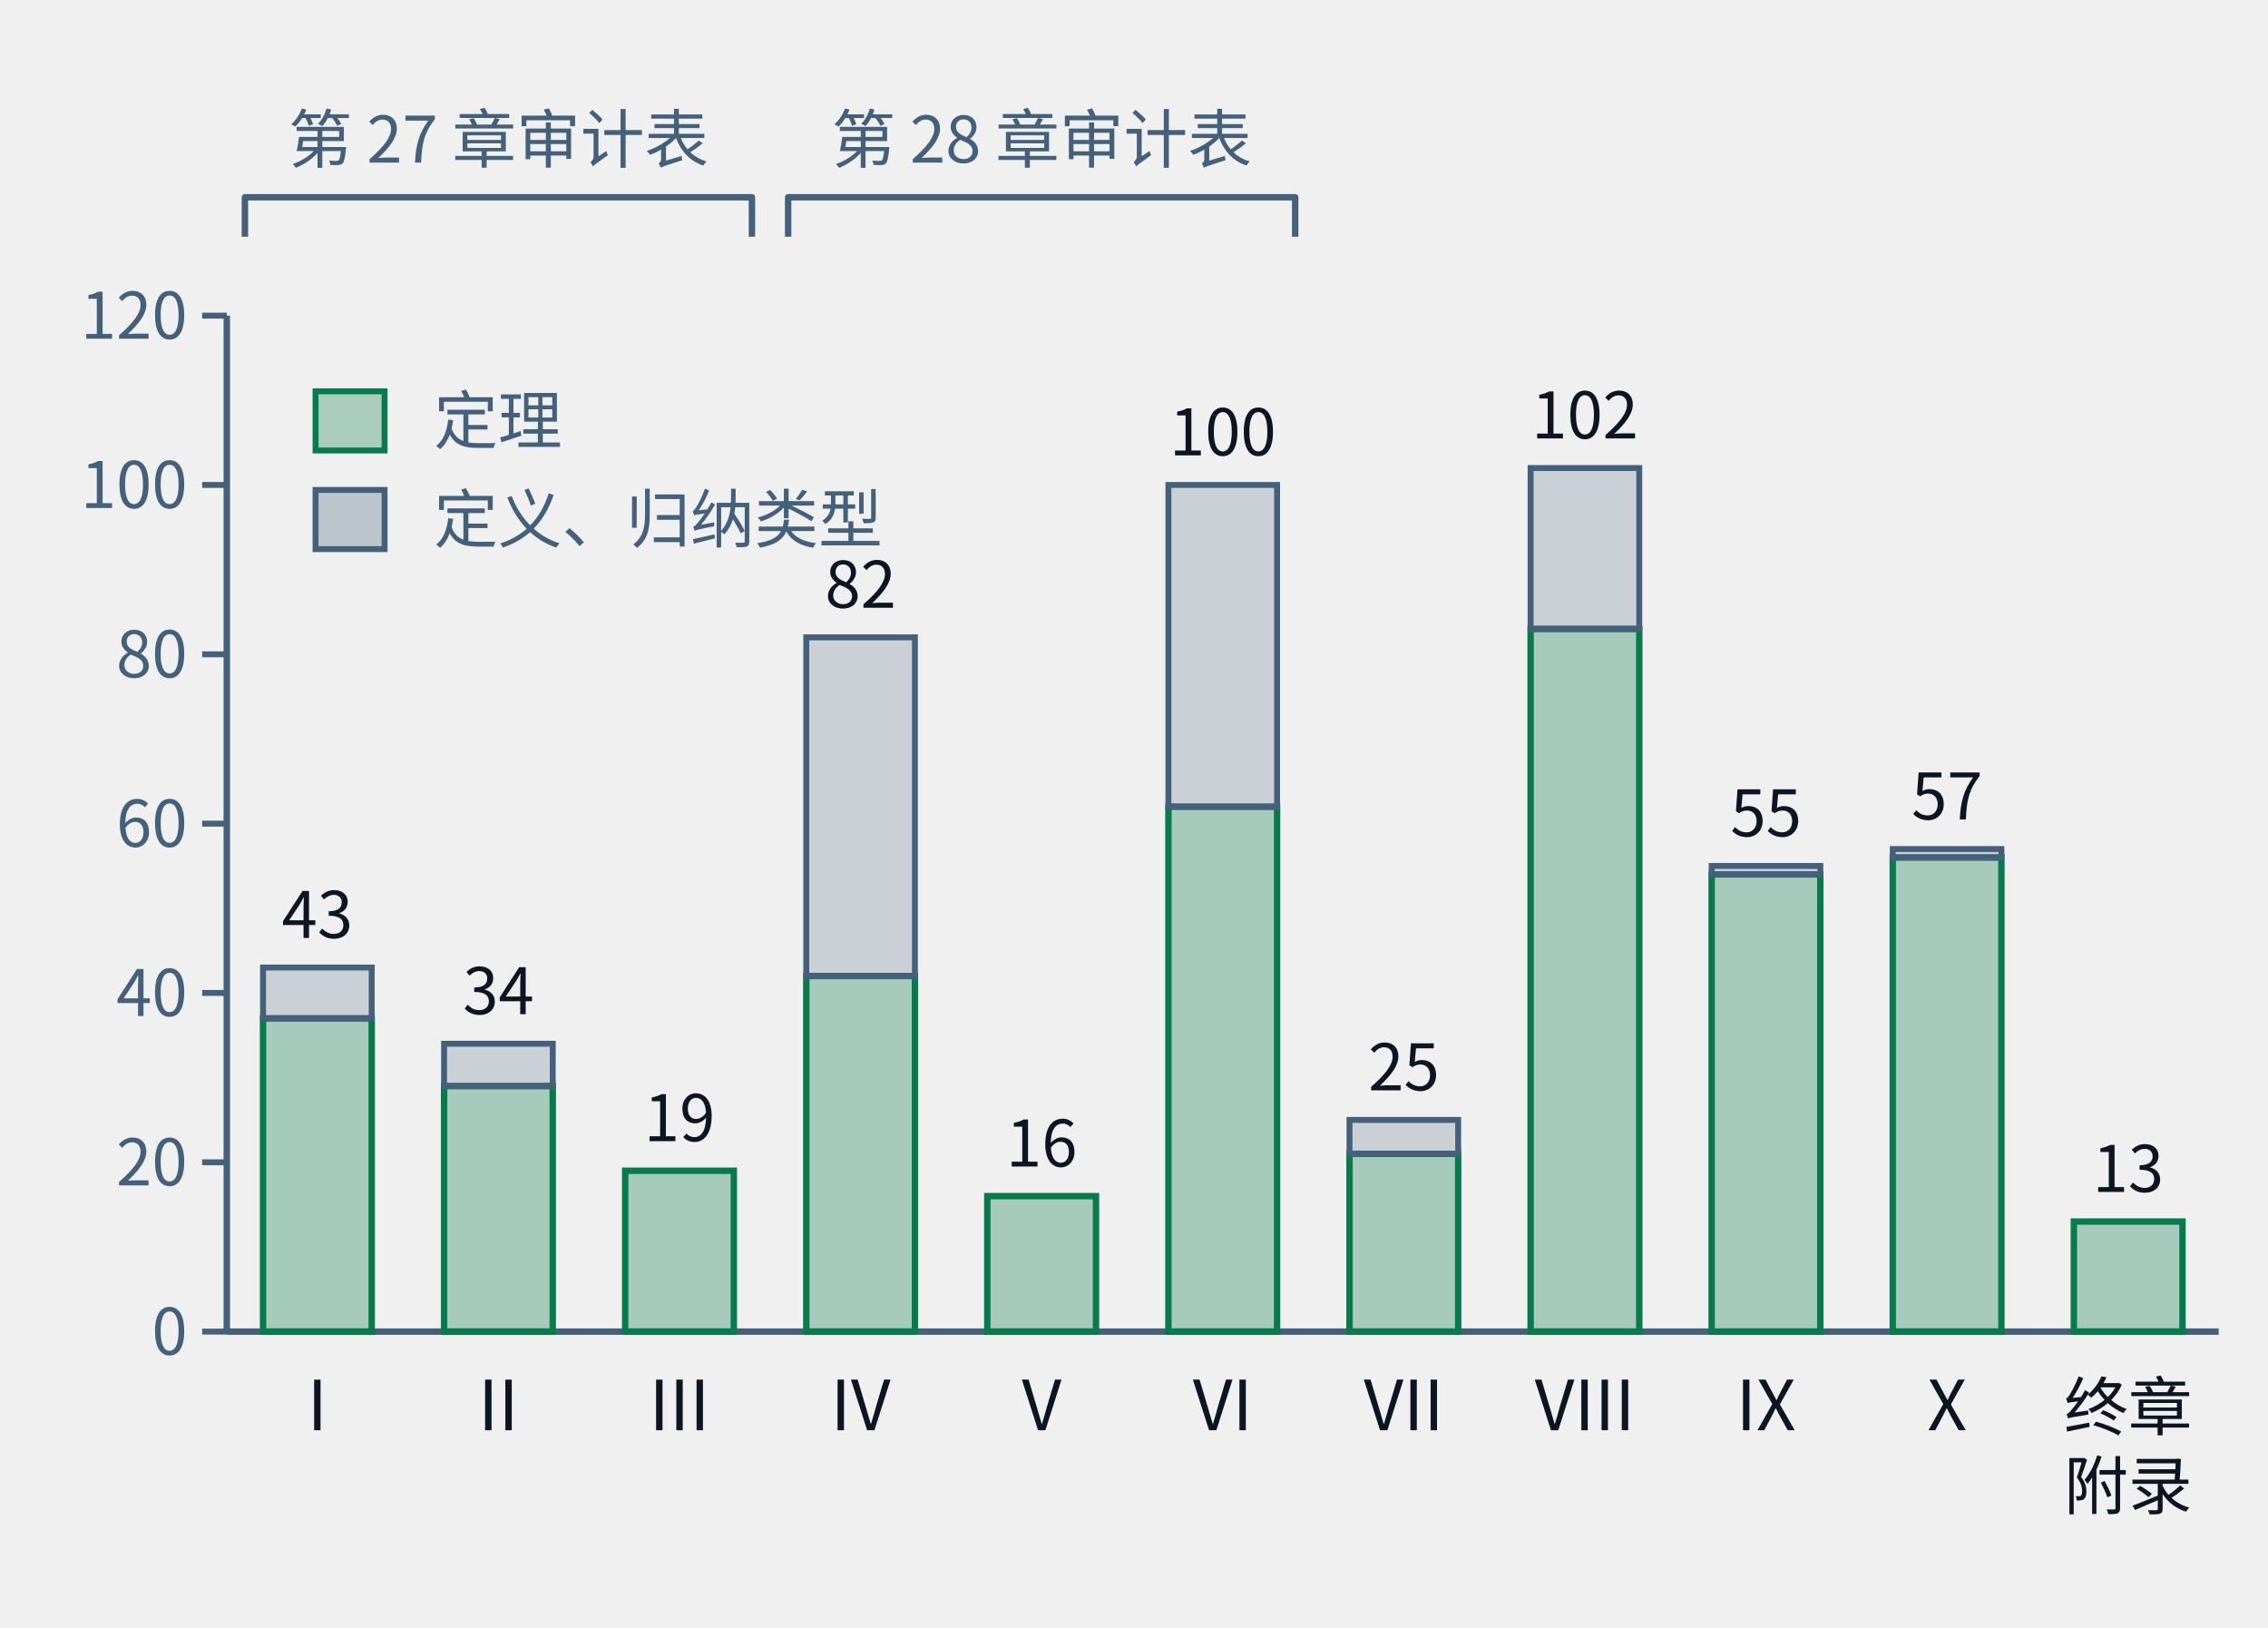
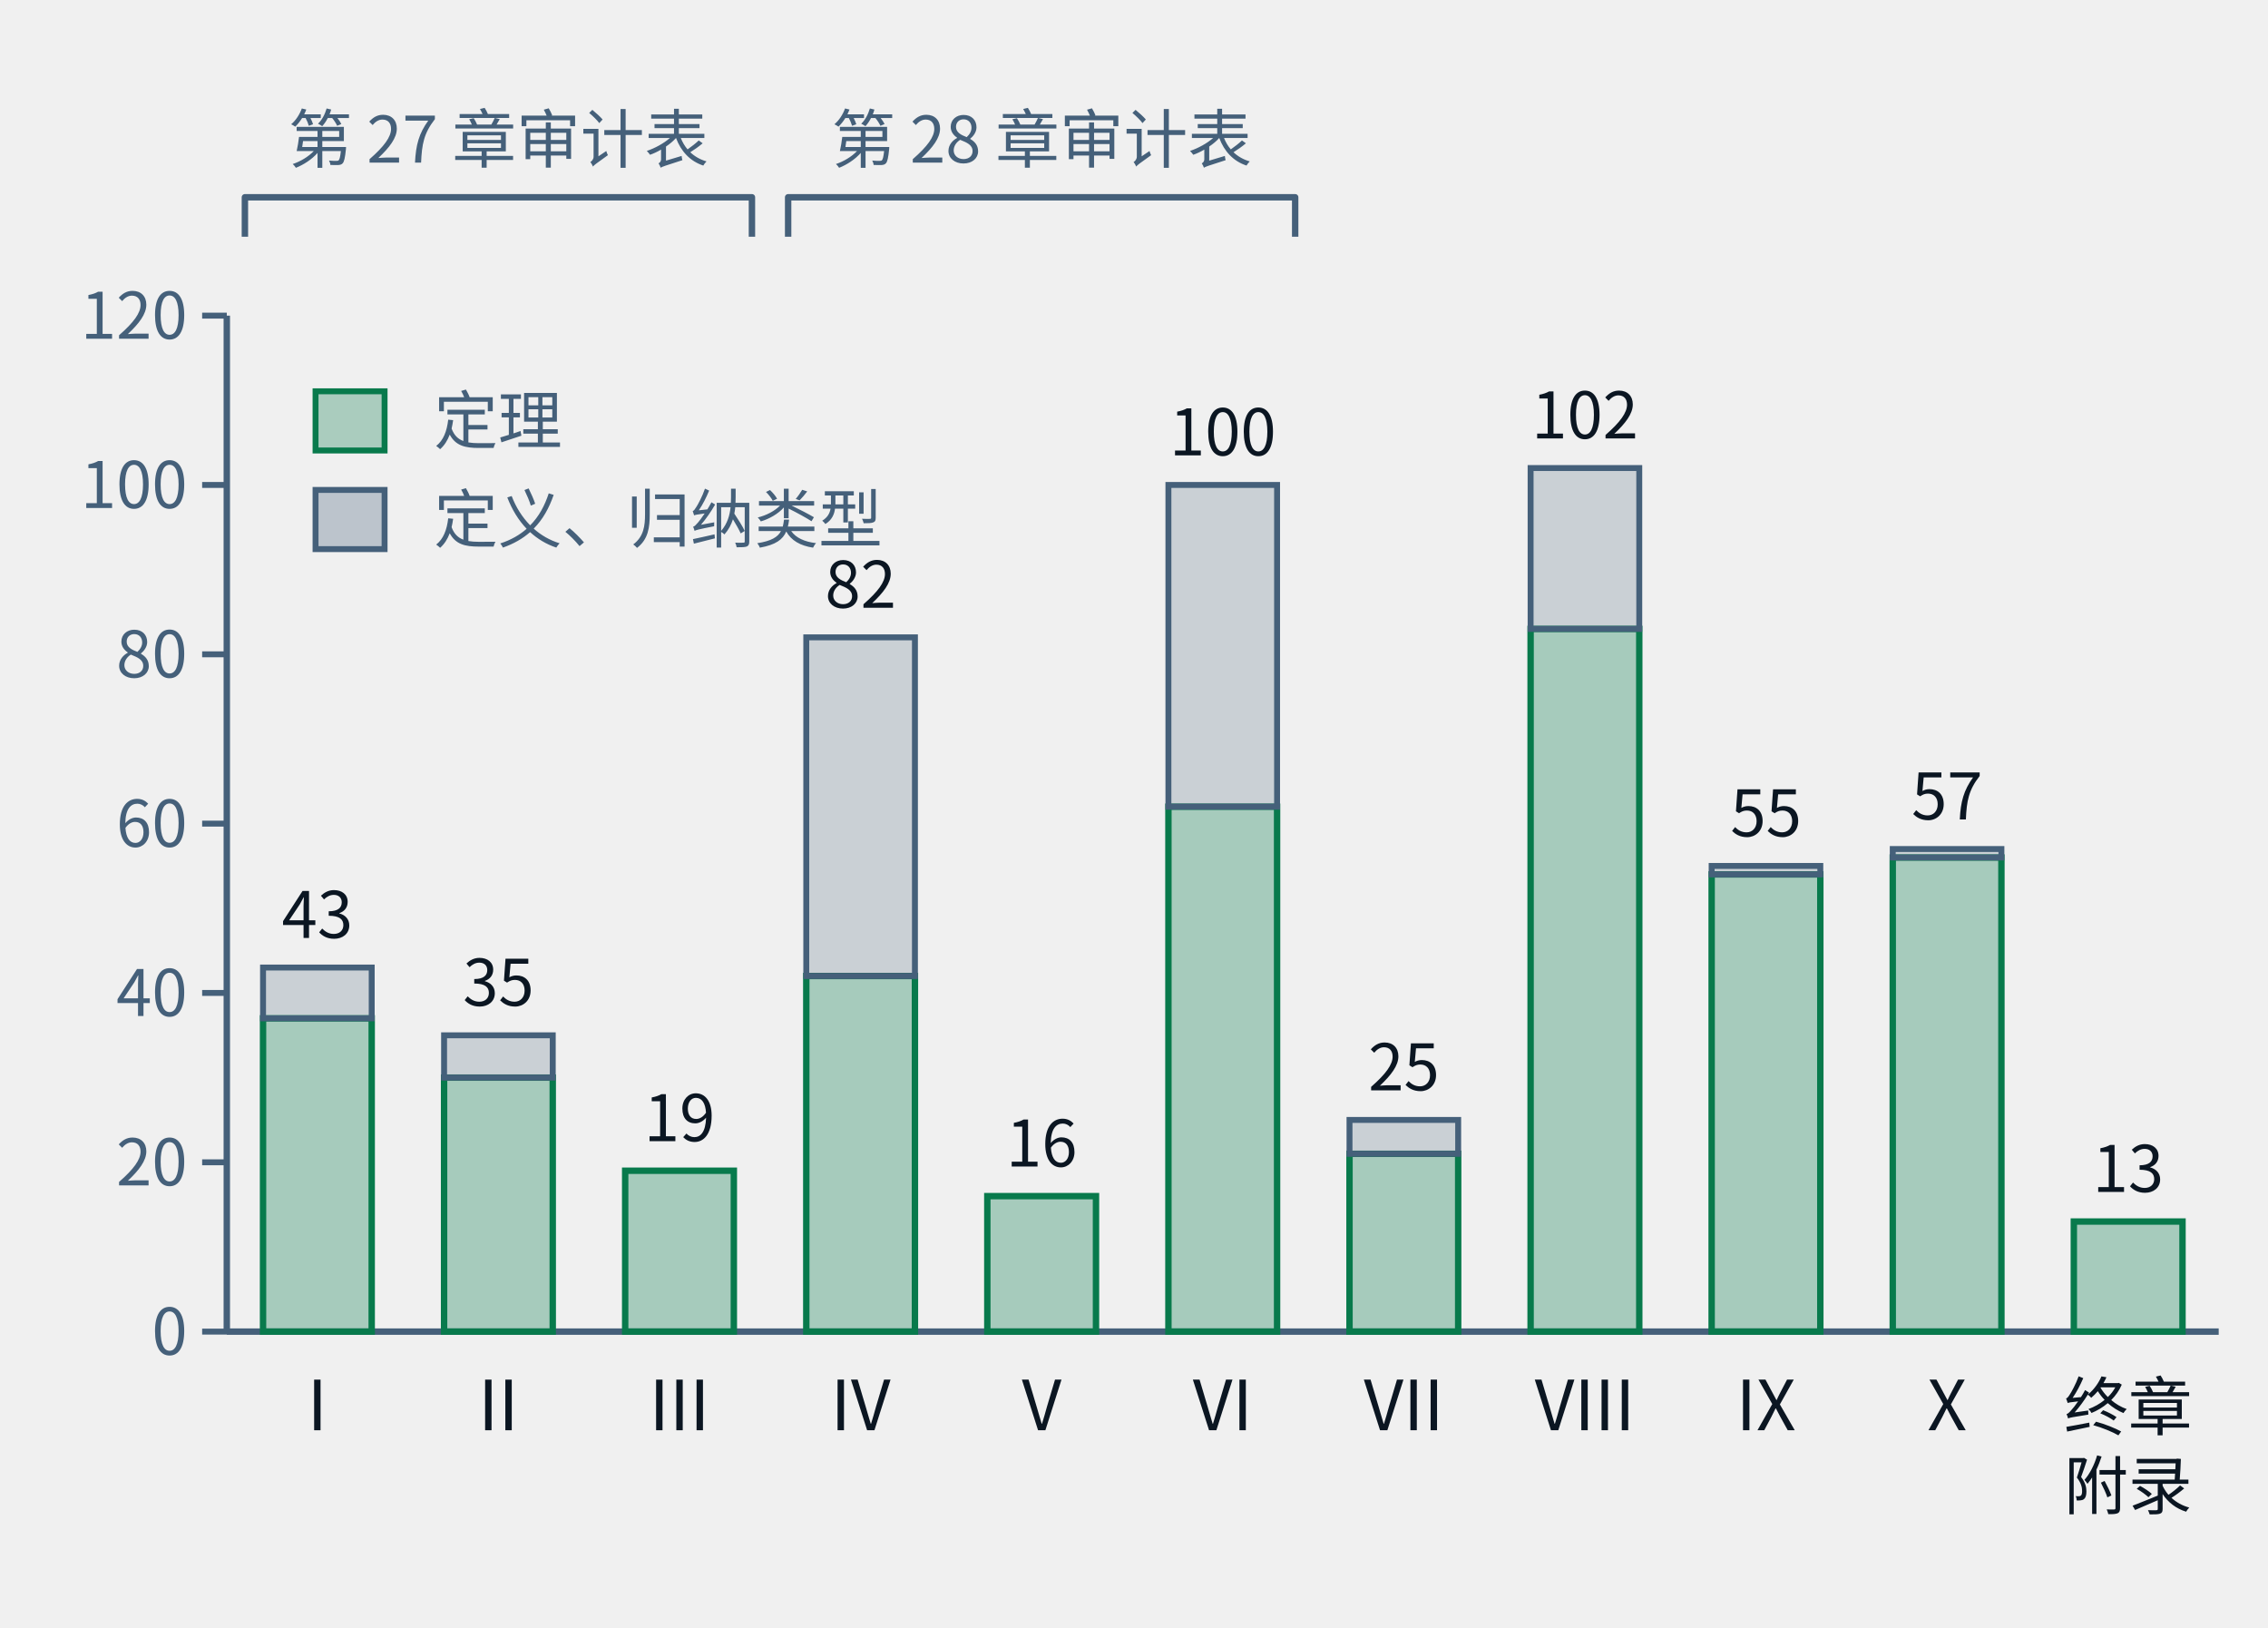
- <svg xmlns="http://www.w3.org/2000/svg" class="tr-fig" data-tr-fig="ch28-declaration-parts" data-lang="zh" viewBox="0 0 460 330" width="460" height="330" font-family="'Noto Sans SC', 'Noto Sans CJK SC', 'Source Sans 3', 'PingFang SC', 'Microsoft YaHei', system-ui, sans-serif" role="img" aria-label="柱状图。横轴是第一至第十部与“终章与附录”，柱高是该部章节用 lean= 引用的不同声明数；每根柱子下段绿色是锁文件里种类为定理的声明，上段灰色是定义与归纳类型。I：定理 37、其他 6；II：定理 29、其他 5；III：定理 19、其他 0；IV：定理 42、其他 40；V：定理 16、其他 0；VI：定理 62、其他 38；VII：定理 21、其他 4；VIII：定理 83、其他 19；IX：定理 54、其他 1；X：定理 56、其他 1；终章与附录：定理 13、其他 0。柱子上方两道括号：第一至第三部标“第二十七章审计表”，第四至第六部标“第二十八章审计表”。">
+ <svg xmlns="http://www.w3.org/2000/svg" class="tr-fig" data-tr-fig="ch28-declaration-parts" data-lang="zh" viewBox="0 0 460 330" width="460" height="330" font-family="'Noto Sans SC', 'Noto Sans CJK SC', 'Source Sans 3', 'PingFang SC', 'Microsoft YaHei', system-ui, sans-serif" role="img" aria-label="柱状图。横轴是第一至第十部与“终章与附录”，柱高是该部章节用 lean= 引用的不同声明数；每根柱子下段绿色是锁文件里种类为定理的声明，上段灰色是定义与归纳类型。I：定理 37、其他 6；II：定理 30、其他 5；III：定理 19、其他 0；IV：定理 42、其他 40；V：定理 16、其他 0；VI：定理 62、其他 38；VII：定理 21、其他 4；VIII：定理 83、其他 19；IX：定理 54、其他 1；X：定理 56、其他 1；终章与附录：定理 13、其他 0。柱子上方两道括号：第一至第三部标“第二十七章审计表”，第四至第六部标“第二十八章审计表”。">
  <style>.ts-ink{stroke:#0b1622}.tf-ink{fill:#0b1622}.ts-dim{stroke:#45607a}.tf-dim{fill:#45607a}.ts-faint{stroke:#9db3c4}.tf-faint{fill:#9db3c4}.ts-edge{stroke:#b9d0dd}.tf-edge{fill:#b9d0dd}.ts-hot{stroke:#5f9bb5}.tf-hot{fill:#5f9bb5}.ts-bg{stroke:#ffffff}.tf-bg{fill:#ffffff}.ts-panel{stroke:#eef5f9}.tf-panel{fill:#eef5f9}.ts-sheet{stroke:#f7fbfd}.tf-sheet{fill:#f7fbfd}.ts-cyan{stroke:#007c8a}.tf-cyan{fill:#007c8a}.ts-magenta{stroke:#b0128f}.tf-magenta{fill:#b0128f}.ts-amber{stroke:#946200}.tf-amber{fill:#946200}.ts-violet{stroke:#5a45c8}.tf-violet{fill:#5a45c8}.ts-ok{stroke:#087a4c}.tf-ok{fill:#087a4c}.ts-warn{stroke:#c21f3a}.tf-warn{fill:#c21f3a}.ts-blue{stroke:#1d5fd0}.tf-blue{fill:#1d5fd0}.ts-orange{stroke:#b85410}.tf-orange{fill:#b85410}.ts-sigma{stroke:#28405a}.tf-sigma{fill:#28405a}@media (prefers-color-scheme:dark){.ts-ink{stroke:#d4efff}.tf-ink{fill:#d4efff}.ts-dim{stroke:#6f8ea5}.tf-dim{fill:#6f8ea5}.ts-faint{stroke:#34506a}.tf-faint{fill:#34506a}.ts-edge{stroke:#143049}.tf-edge{fill:#143049}.ts-hot{stroke:#1f5d7c}.tf-hot{fill:#1f5d7c}.ts-bg{stroke:#03060c}.tf-bg{fill:#03060c}.ts-panel{stroke:#07101b}.tf-panel{fill:#07101b}.ts-sheet{stroke:#050c16}.tf-sheet{fill:#050c16}.ts-cyan{stroke:#19f0ff}.tf-cyan{fill:#19f0ff}.ts-magenta{stroke:#ff2fd0}.tf-magenta{fill:#ff2fd0}.ts-amber{stroke:#ffc83d}.tf-amber{fill:#ffc83d}.ts-violet{stroke:#9d8cff}.tf-violet{fill:#9d8cff}.ts-ok{stroke:#46ffb2}.tf-ok{fill:#46ffb2}.ts-warn{stroke:#ff5064}.tf-warn{fill:#ff5064}.ts-blue{stroke:#2a7bff}.tf-blue{fill:#2a7bff}.ts-orange{stroke:#ff8a3c}.tf-orange{fill:#ff8a3c}.ts-sigma{stroke:#cfe3ff}.tf-sigma{fill:#cfe3ff}}</style>
  <line x1="46" y1="64" x2="46" y2="270" class="ts-dim" stroke-width="1.3" fill="none" />
  <line x1="41" y1="270" x2="46" y2="270" class="ts-dim" stroke-width="1.2" fill="none" />
  <text class="tf-dim" x="38" y="274.68" font-size="13" text-anchor="end">0</text>
  <line x1="41" y1="235.67" x2="46" y2="235.67" class="ts-dim" stroke-width="1.2" fill="none" />
  <text class="tf-dim" x="38" y="240.35" font-size="13" text-anchor="end">20</text>
  <line x1="41" y1="201.33" x2="46" y2="201.33" class="ts-dim" stroke-width="1.2" fill="none" />
  <text class="tf-dim" x="38" y="206.01" font-size="13" text-anchor="end">40</text>
  <line x1="41" y1="167" x2="46" y2="167" class="ts-dim" stroke-width="1.2" fill="none" />
  <text class="tf-dim" x="38" y="171.68" font-size="13" text-anchor="end">60</text>
  <line x1="41" y1="132.67" x2="46" y2="132.67" class="ts-dim" stroke-width="1.2" fill="none" />
  <text class="tf-dim" x="38" y="137.35" font-size="13" text-anchor="end">80</text>
  <line x1="41" y1="98.33" x2="46" y2="98.33" class="ts-dim" stroke-width="1.2" fill="none" />
  <text class="tf-dim" x="38" y="103.01" font-size="13" text-anchor="end">100</text>
  <line x1="41" y1="64" x2="46" y2="64" class="ts-dim" stroke-width="1.2" fill="none" />
  <text class="tf-dim" x="38" y="68.68" font-size="13" text-anchor="end">120</text>
  <line x1="46" y1="270" x2="450" y2="270" class="ts-dim" stroke-width="1.3" fill="none" />
  <rect x="53.35" y="206.48" width="22.04" height="63.52" class="ts-ok tf-ok" stroke-width="1.3" fill-opacity="0.32" />
  <rect x="53.35" y="196.18" width="22.04" height="10.3" class="ts-dim tf-dim" stroke-width="1.2" fill-opacity="0.22" />
  <text class="tf-ink" x="64.36" y="190.18" font-size="13" text-anchor="middle">43</text>
  <text class="tf-ink" x="64.36" y="290" font-size="14" text-anchor="middle">I</text>
-   <rect x="90.07" y="220.22" width="22.04" height="49.78" class="ts-ok tf-ok" stroke-width="1.3" fill-opacity="0.32" />
-   <rect x="90.07" y="211.63" width="22.04" height="8.58" class="ts-dim tf-dim" stroke-width="1.2" fill-opacity="0.22" />
-   <text class="tf-ink" x="101.09" y="205.63" font-size="13" text-anchor="middle">34</text>
+   <rect x="90.07" y="218.5" width="22.04" height="51.5" class="ts-ok tf-ok" stroke-width="1.3" fill-opacity="0.32" />
+   <rect x="90.07" y="209.92" width="22.04" height="8.58" class="ts-dim tf-dim" stroke-width="1.2" fill-opacity="0.22" />
+   <text class="tf-ink" x="101.09" y="203.92" font-size="13" text-anchor="middle">35</text>
  <text class="tf-ink" x="101.09" y="290" font-size="14" text-anchor="middle">II</text>
  <rect x="126.8" y="237.38" width="22.04" height="32.62" class="ts-ok tf-ok" stroke-width="1.3" fill-opacity="0.32" />
  <text class="tf-ink" x="137.82" y="231.38" font-size="13" text-anchor="middle">19</text>
  <text class="tf-ink" x="137.82" y="290" font-size="14" text-anchor="middle">III</text>
  <rect x="163.53" y="197.9" width="22.04" height="72.1" class="ts-ok tf-ok" stroke-width="1.3" fill-opacity="0.32" />
  <rect x="163.53" y="129.23" width="22.04" height="68.67" class="ts-dim tf-dim" stroke-width="1.2" fill-opacity="0.22" />
  <text class="tf-ink" x="174.55" y="123.23" font-size="13" text-anchor="middle">82</text>
  <text class="tf-ink" x="174.55" y="290" font-size="14" text-anchor="middle">IV</text>
  <rect x="200.25" y="242.53" width="22.04" height="27.47" class="ts-ok tf-ok" stroke-width="1.3" fill-opacity="0.32" />
  <text class="tf-ink" x="211.27" y="236.53" font-size="13" text-anchor="middle">16</text>
  <text class="tf-ink" x="211.27" y="290" font-size="14" text-anchor="middle">V</text>
  <rect x="236.98" y="163.57" width="22.04" height="106.43" class="ts-ok tf-ok" stroke-width="1.3" fill-opacity="0.32" />
  <rect x="236.98" y="98.33" width="22.04" height="65.23" class="ts-dim tf-dim" stroke-width="1.2" fill-opacity="0.22" />
  <text class="tf-ink" x="248" y="92.33" font-size="13" text-anchor="middle">100</text>
  <text class="tf-ink" x="248" y="290" font-size="14" text-anchor="middle">VI</text>
  <rect x="273.71" y="233.95" width="22.04" height="36.05" class="ts-ok tf-ok" stroke-width="1.3" fill-opacity="0.32" />
  <rect x="273.71" y="227.08" width="22.04" height="6.87" class="ts-dim tf-dim" stroke-width="1.2" fill-opacity="0.22" />
  <text class="tf-ink" x="284.73" y="221.08" font-size="13" text-anchor="middle">25</text>
  <text class="tf-ink" x="284.73" y="290" font-size="14" text-anchor="middle">VII</text>
  <rect x="310.44" y="127.52" width="22.04" height="142.48" class="ts-ok tf-ok" stroke-width="1.3" fill-opacity="0.32" />
  <rect x="310.44" y="94.9" width="22.04" height="32.62" class="ts-dim tf-dim" stroke-width="1.2" fill-opacity="0.22" />
  <text class="tf-ink" x="321.45" y="88.9" font-size="13" text-anchor="middle">102</text>
  <text class="tf-ink" x="321.45" y="290" font-size="14" text-anchor="middle">VIII</text>
  <rect x="347.16" y="177.3" width="22.04" height="92.7" class="ts-ok tf-ok" stroke-width="1.3" fill-opacity="0.32" />
  <rect x="347.16" y="175.58" width="22.04" height="1.72" class="ts-dim tf-dim" stroke-width="1.2" fill-opacity="0.22" />
  <text class="tf-ink" x="358.18" y="169.58" font-size="13" text-anchor="middle">55</text>
  <text class="tf-ink" x="358.18" y="290" font-size="14" text-anchor="middle">IX</text>
  <rect x="383.89" y="173.87" width="22.04" height="96.13" class="ts-ok tf-ok" stroke-width="1.3" fill-opacity="0.32" />
  <rect x="383.89" y="172.15" width="22.04" height="1.72" class="ts-dim tf-dim" stroke-width="1.2" fill-opacity="0.22" />
  <text class="tf-ink" x="394.91" y="166.15" font-size="13" text-anchor="middle">57</text>
  <text class="tf-ink" x="394.91" y="290" font-size="14" text-anchor="middle">X</text>
  <rect x="420.62" y="247.68" width="22.04" height="22.32" class="ts-ok tf-ok" stroke-width="1.3" fill-opacity="0.32" />
  <text class="tf-ink" x="431.64" y="241.68" font-size="13" text-anchor="middle">13</text>
  <text class="tf-ink" x="431.64" y="290" font-size="13" text-anchor="middle">终章</text>
  <text class="tf-ink" x="431.64" y="306" font-size="13" text-anchor="middle">附录</text>
  <path d="M49.67 48 L49.67 40 L152.51 40 L152.51 48" class="ts-dim" stroke-width="1.3" stroke-linejoin="round" fill="none" />
  <text class="tf-dim" x="101.09" y="32.98" font-size="13" text-anchor="middle">第 27 章审计表</text>
  <path d="M159.85 48 L159.85 40 L262.69 40 L262.69 48" class="ts-dim" stroke-width="1.3" stroke-linejoin="round" fill="none" />
  <text class="tf-dim" x="211.27" y="32.98" font-size="13" text-anchor="middle">第 28 章审计表</text>
  <rect x="64" y="79.34" width="14" height="12" class="ts-ok tf-ok" stroke-width="1.2" fill-opacity="0.3" />
  <text class="tf-dim" x="88" y="90" font-size="13">定理</text>
  <rect x="64" y="99.34" width="14" height="12" class="ts-dim tf-dim" stroke-width="1.2" fill-opacity="0.3" />
  <text class="tf-dim" x="88" y="110" font-size="13">定义、归纳类型</text>
</svg>
